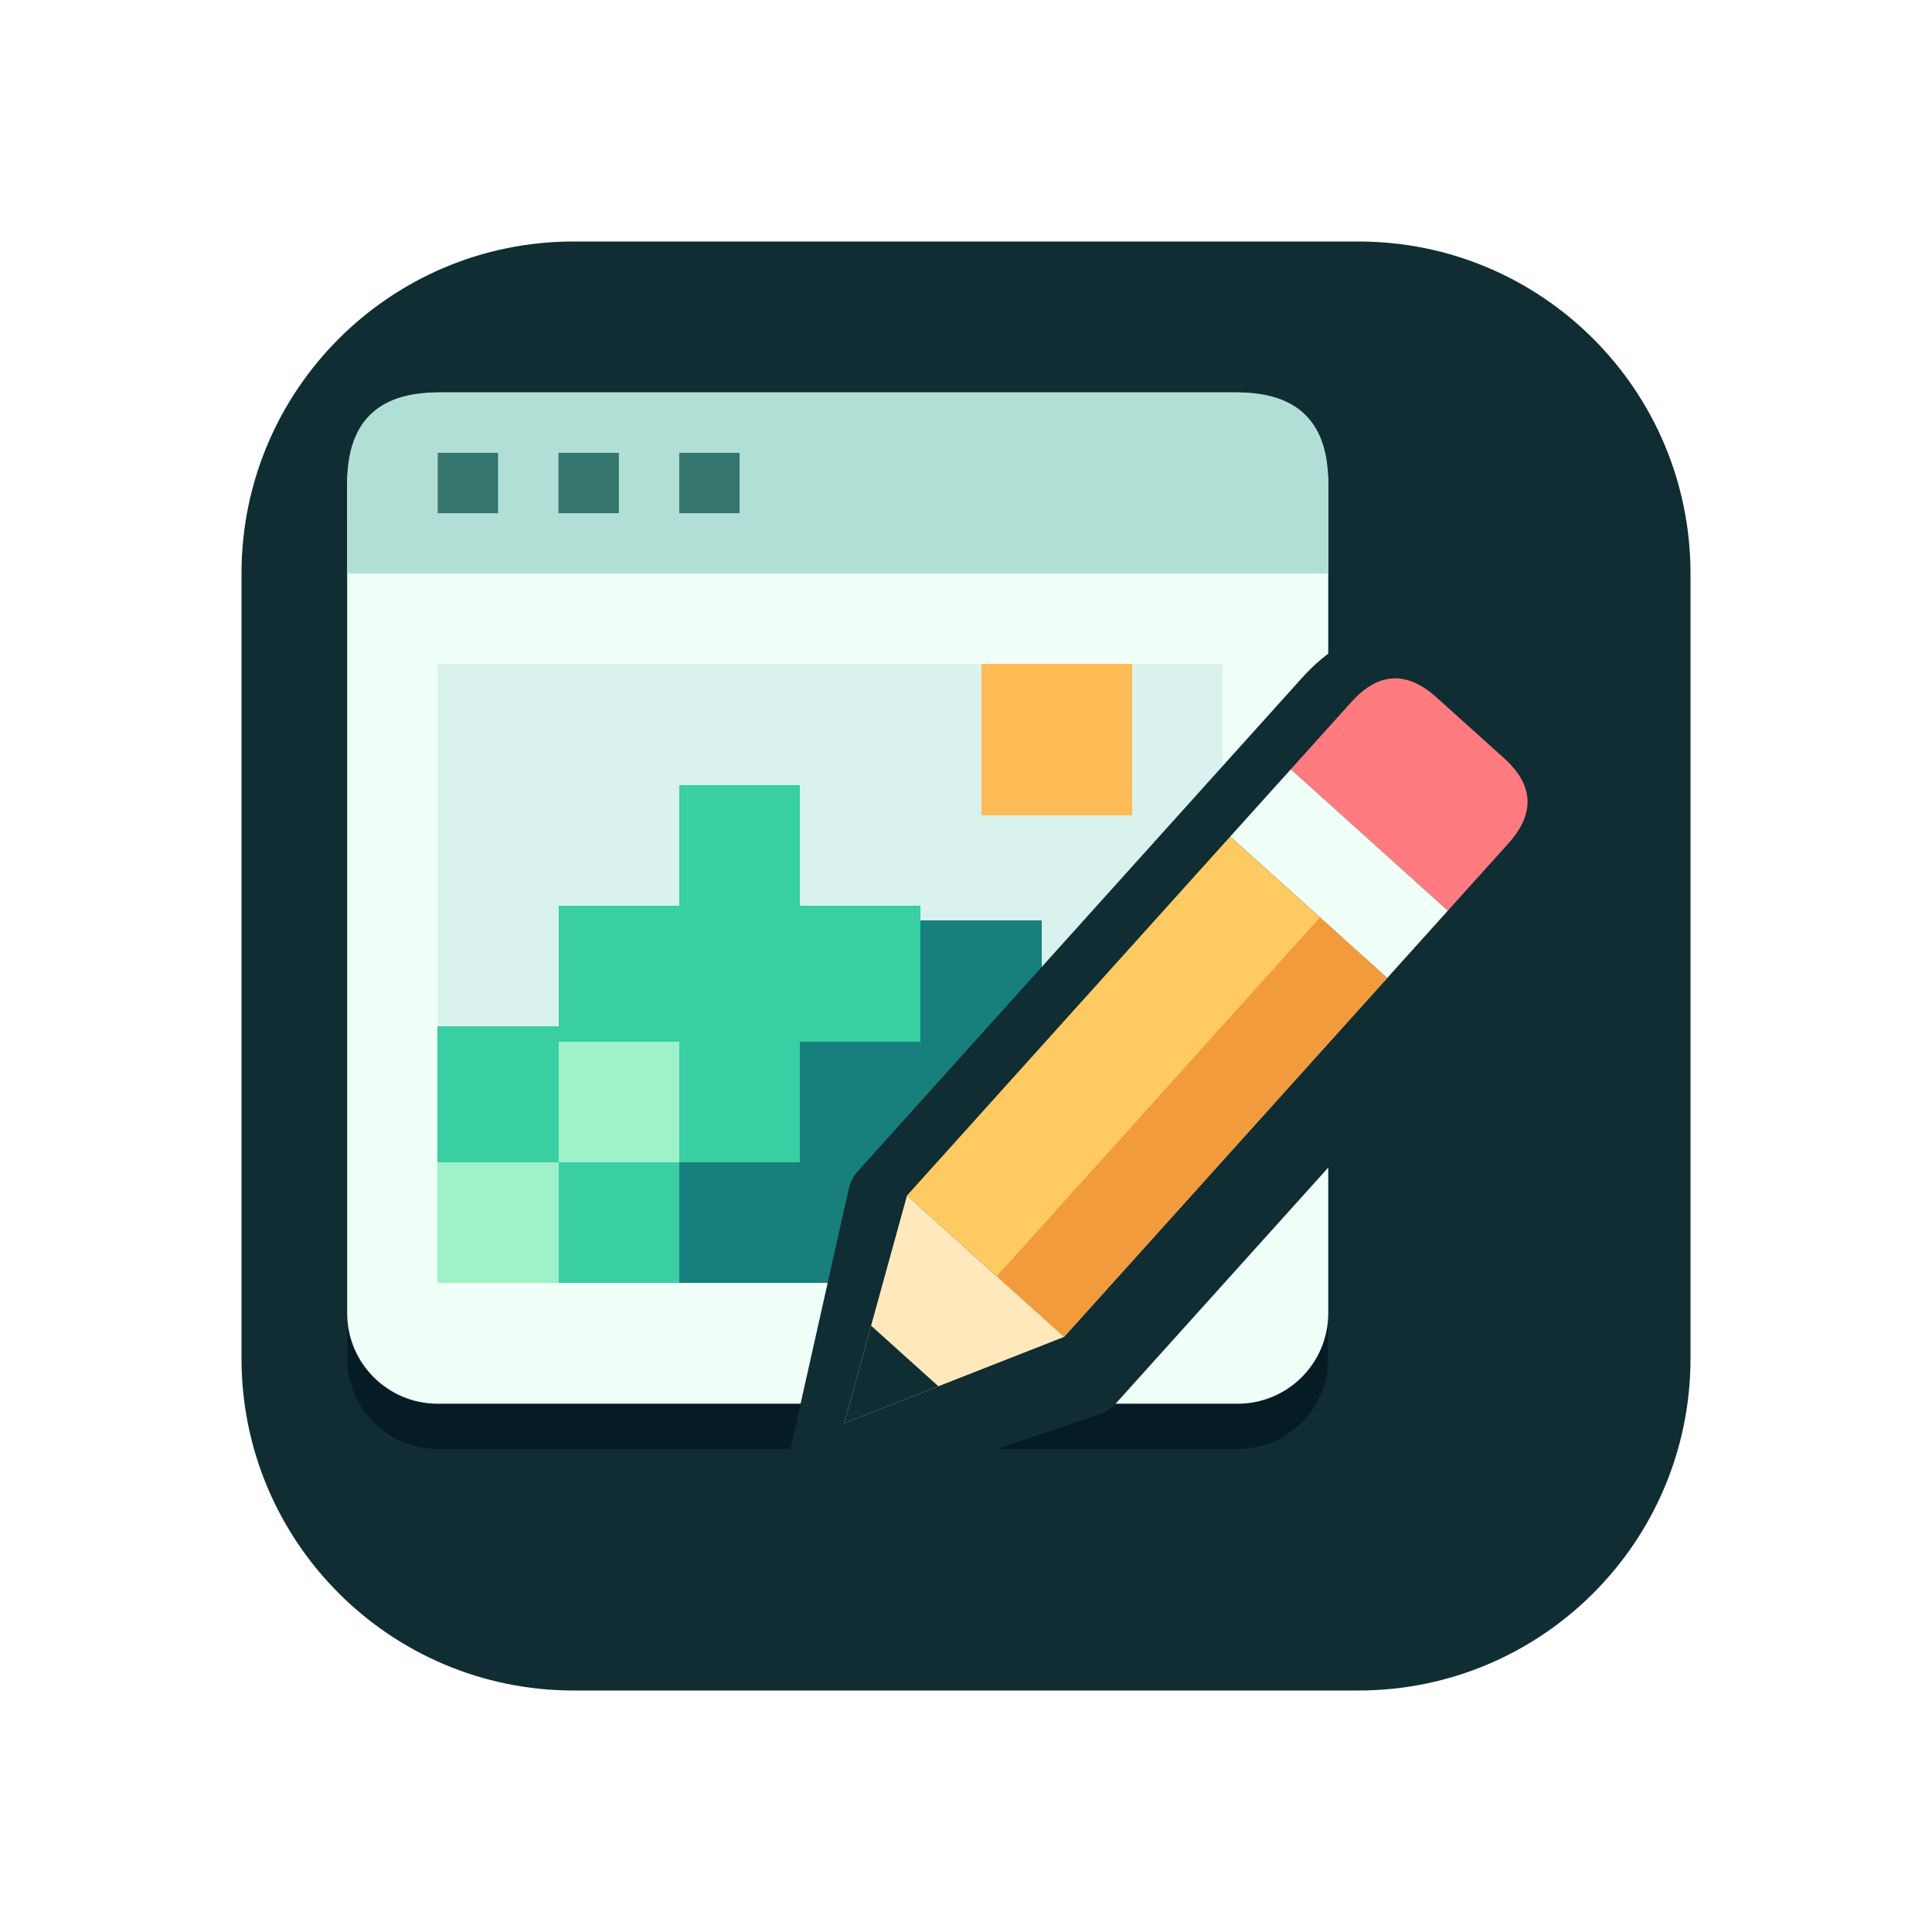
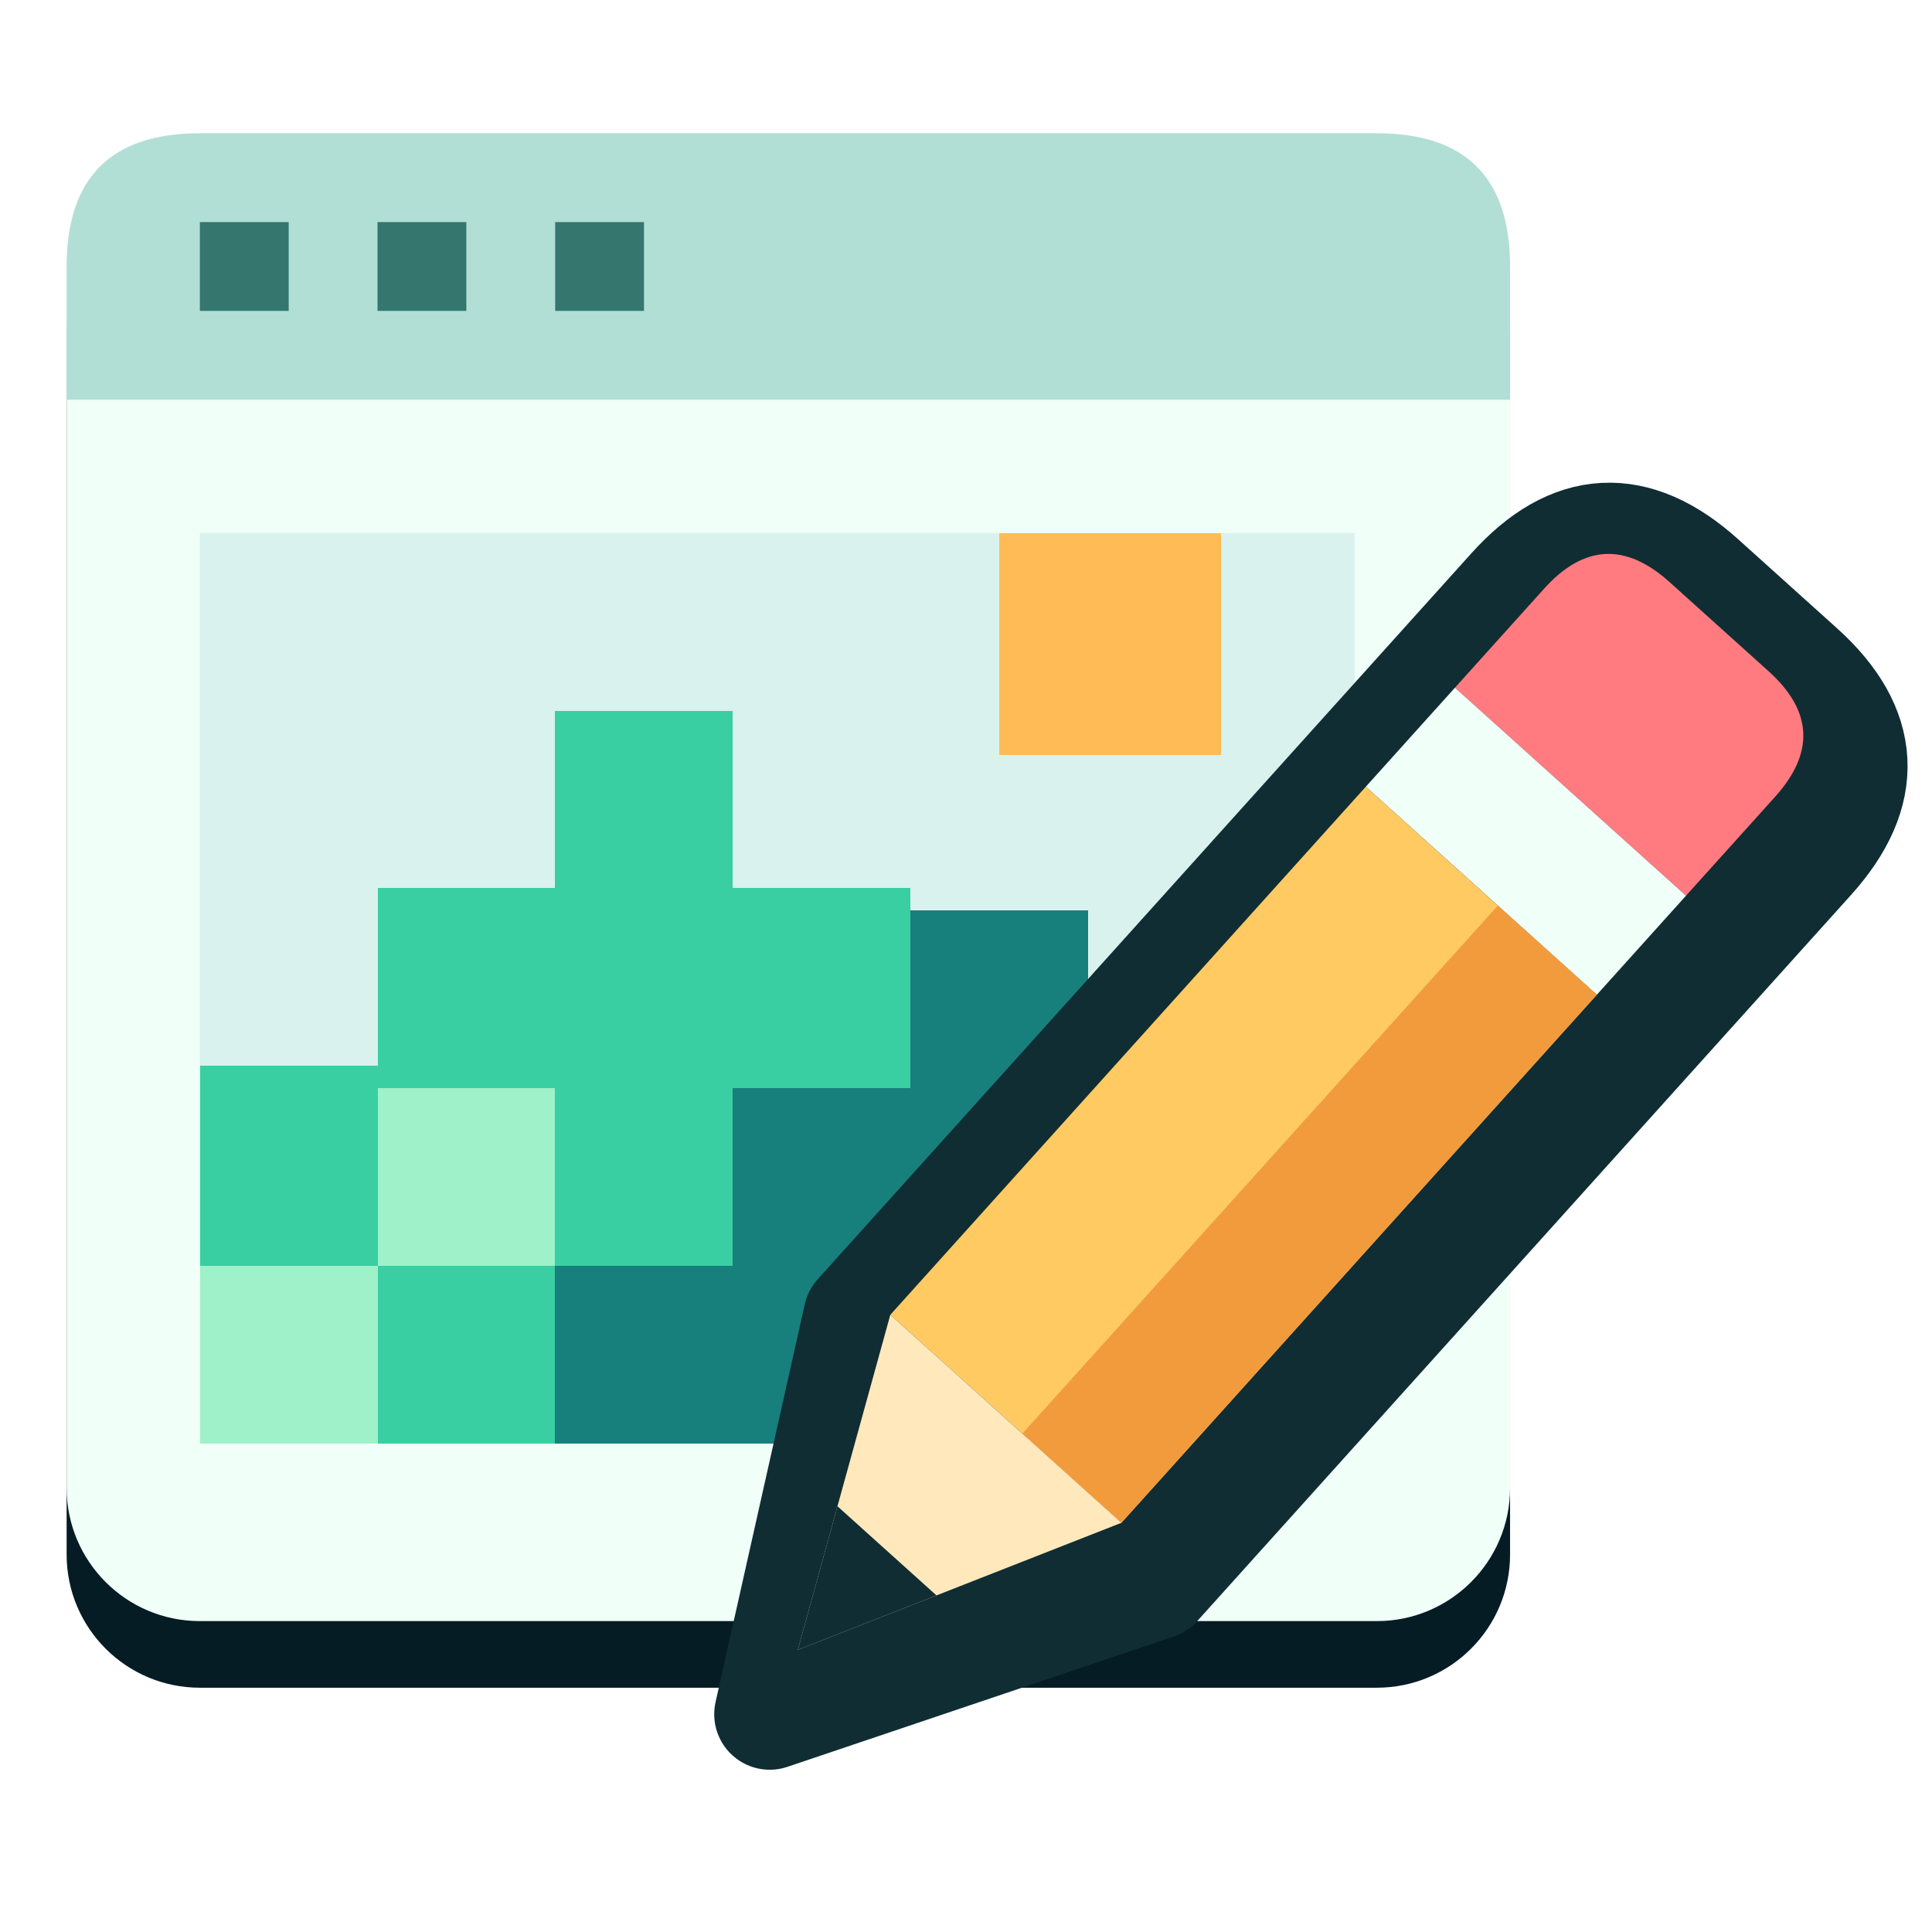
- <svg xmlns="http://www.w3.org/2000/svg" width="128" height="128" viewBox="0 0 128 128">
-   <rect x="16" y="16" width="96" height="96" rx="22" fill="#102d34" />
+ <svg xmlns="http://www.w3.org/2000/svg" width="128" height="128" viewBox="20 20 87 87">
  <g id="illustration" transform="translate(-6 0)">
    <rect x="29" y="29" width="65" height="67" rx="6" fill="#061c24" />
    <rect x="29" y="26" width="65" height="67" rx="6" fill="#f0fff8" />
    <path d="M35 26H88Q94 26 94 32V38H29V32Q29 26 35 26Z" fill="#b2dfd5" />
    <path d="M35 30H39V34H35ZM43 30H47V34H43ZM51 30H55V34H51Z" fill="#35766f" />
    <path d="M35 44H87V85H35Z" fill="#d9f2ed" />
    <g shape-rendering="crispEdges">
      <path d="M71 44H81V54H71Z" fill="#ffbc56" />
      <path d="M35 68H43V60H51V52H59V60H67V68H75V85H35Z" fill="#39cfa2" />
      <path d="M51 85V77H59V69H67V61H75V69H83V77H87V85Z" fill="#177f7c" />
      <path d="M35 77H43V85H35ZM43 69H51V77H43Z" fill="#9ef1c9" />
    </g>
    <g transform="translate(-1 0) rotate(42 83 72)">
      <path d="M75 45Q75 39 81 39H87Q93 39 93 45V89L84 105L75 89Z" fill="#102d34" stroke="#102d34" stroke-width="5" stroke-linejoin="round" />
      <path d="M76 44Q76 40 80 40H86Q90 40 90 44V50H76Z" fill="#ff7b80" />
      <path d="M76 50H90V56H76Z" fill="#f0fff8" />
      <path d="M76 56H90V88H76Z" fill="#ffca62" />
      <path d="M84 56H90V88H84Z" fill="#f19b3d" />
      <path d="M76 88H90L83 102Z" fill="#ffe9bc" />
      <path d="M80 96H86L83 102Z" fill="#102d34" />
    </g>
  </g>
</svg>
